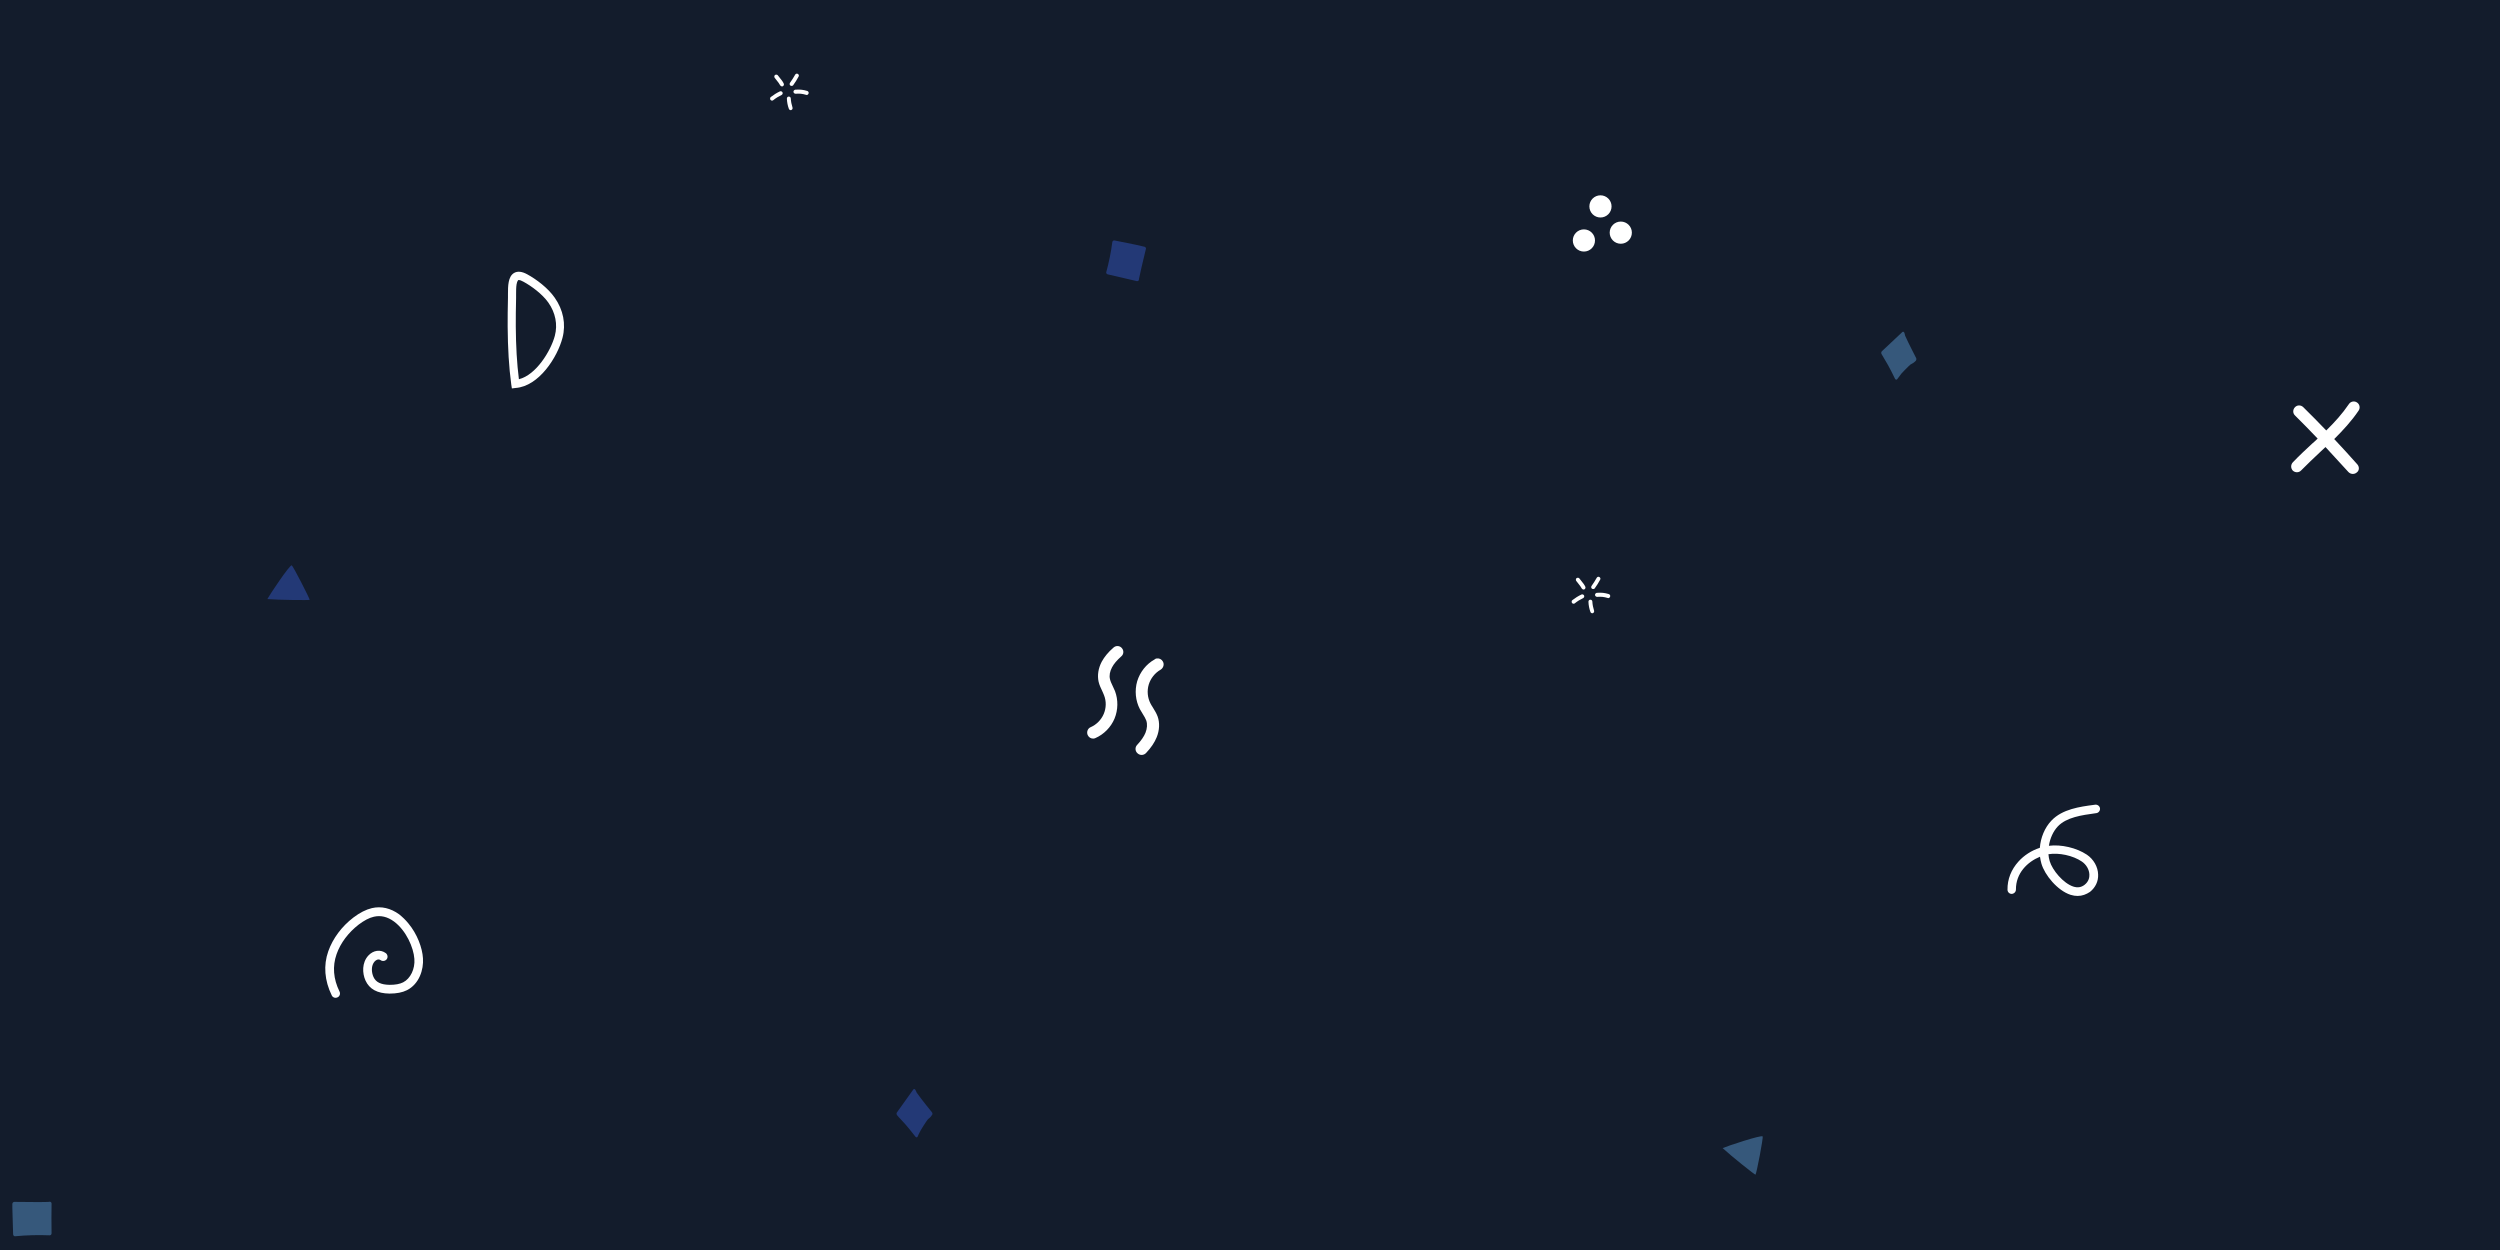
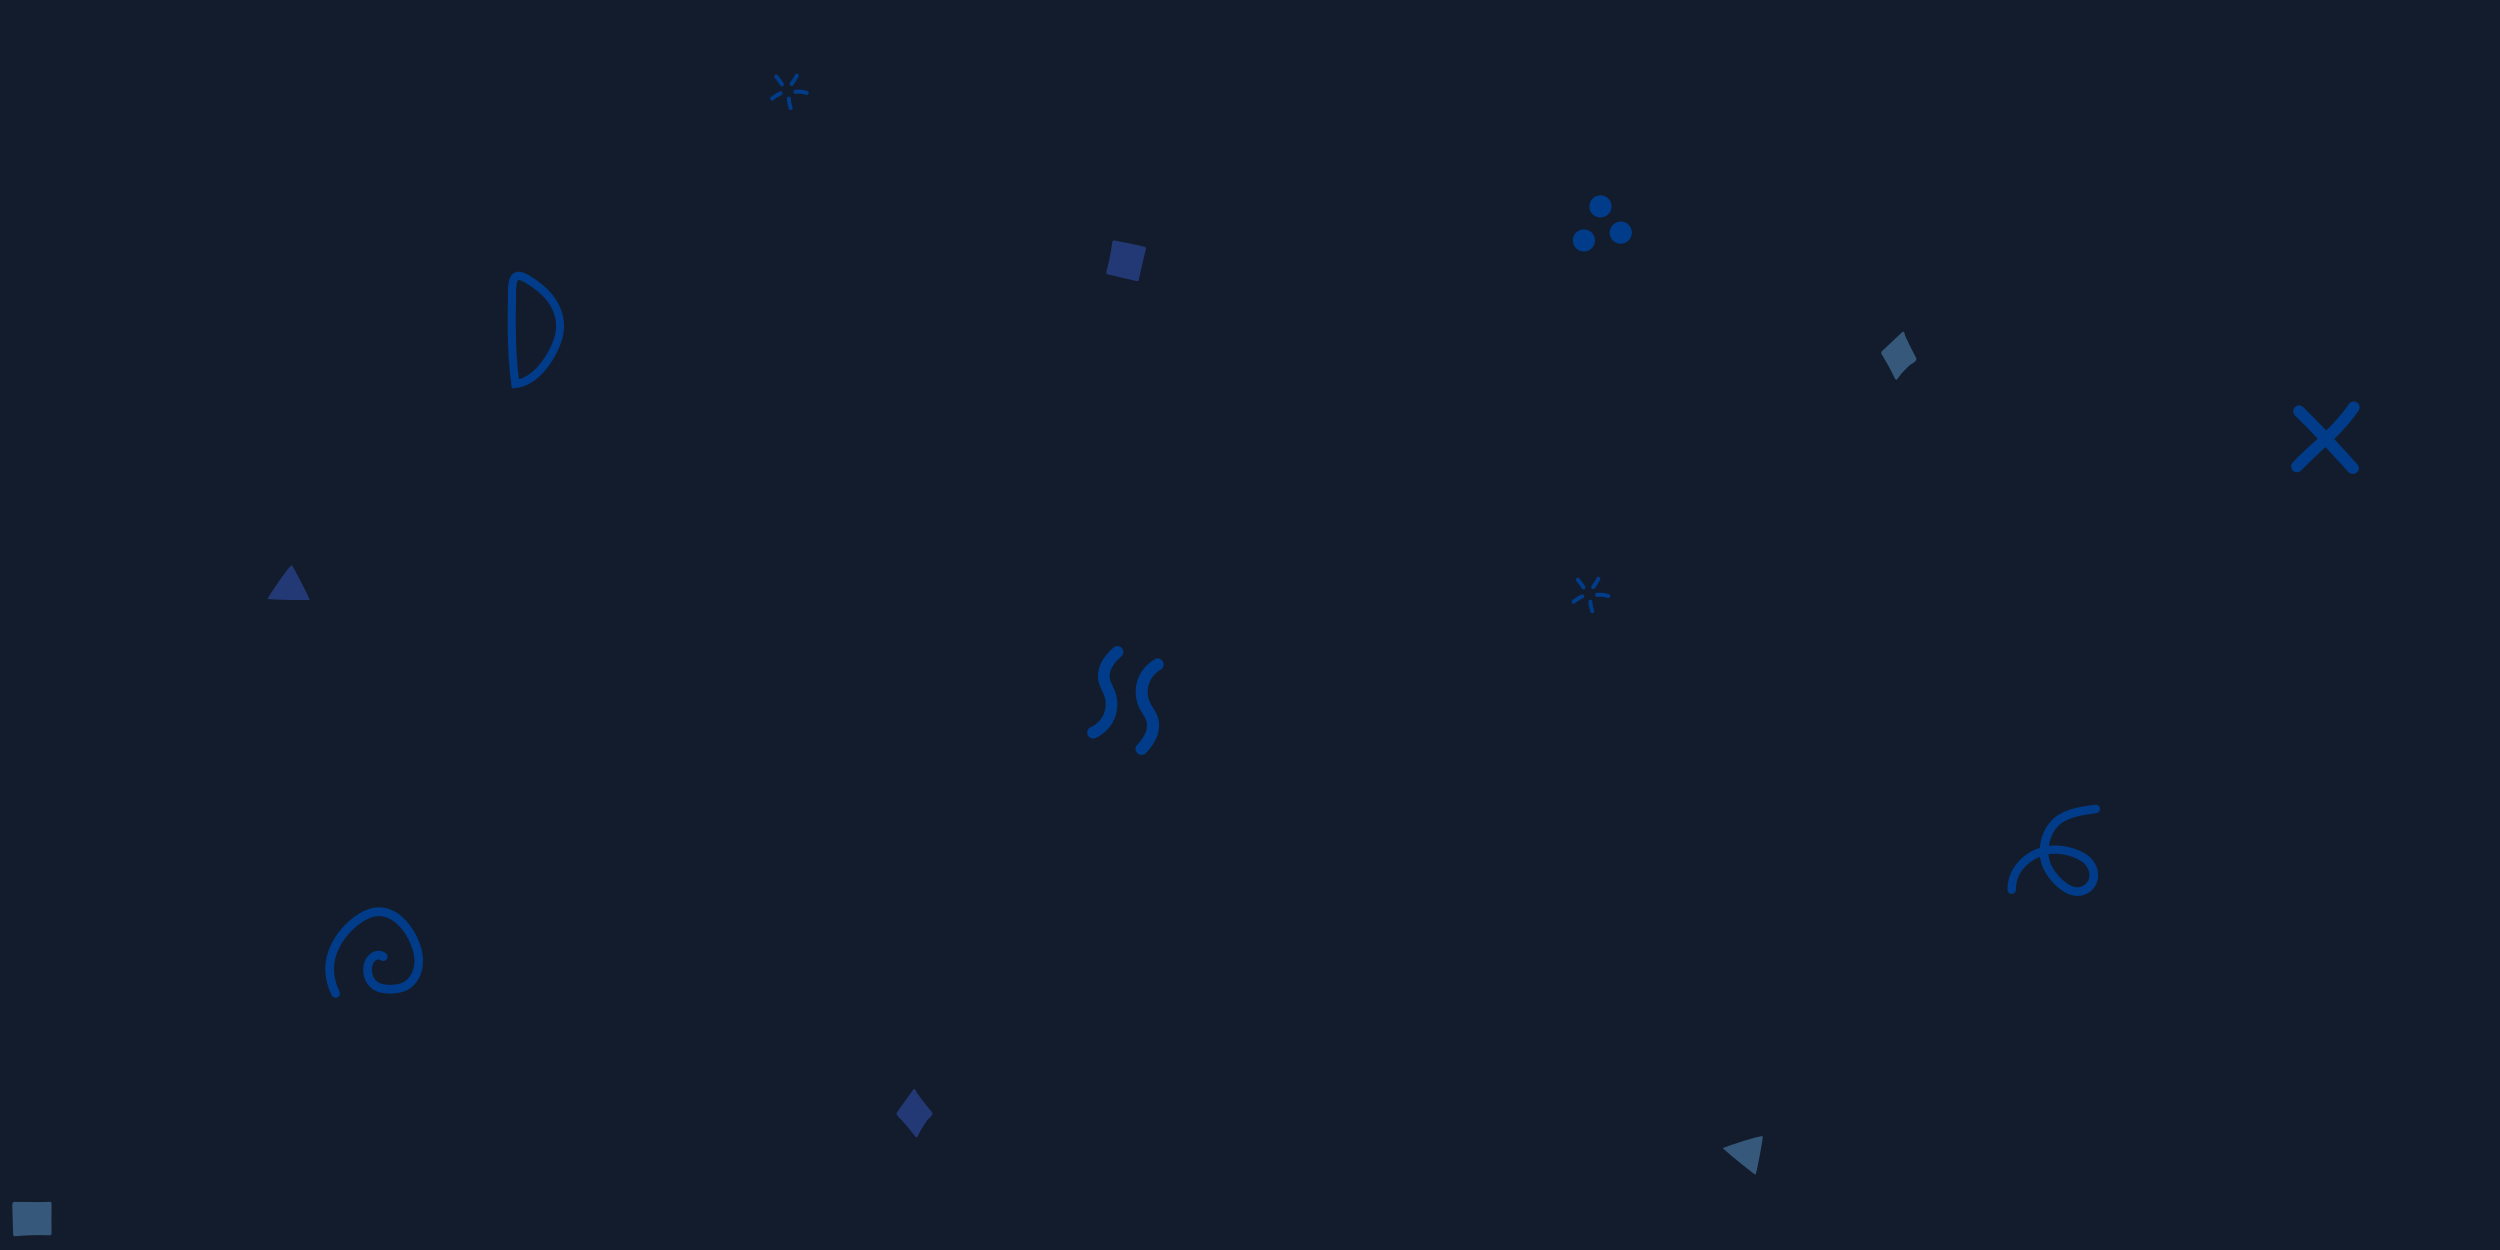
<svg xmlns="http://www.w3.org/2000/svg" width="659" height="329.5" viewBox="0 0 1600 800">
  <rect fill="#131C2C" width="1600" height="800" />
  <path fill="#36587B" d="M1102.5 734.8c2.5-1.2 24.8-8.6 25.6-7.5.5.7-3.9 23.8-4.6 24.5C1123.3 752.1 1107.5 739.5 1102.5 734.8zM1226.3 229.1c0-.1-4.9-9.4-7-14.2-.1-.3-.3-1.1-.4-1.6-.1-.4-.3-.7-.6-.9-.3-.2-.6-.1-.8.1l-13.1 12.3c0 0 0 0 0 0-.2.2-.3.5-.4.8 0 .3 0 .7.2 1 .1.1 1.4 2.5 2.1 3.6 2.4 3.7 6.5 12.1 6.5 12.2.2.3.4.5.7.6.3 0 .5-.1.7-.3 0 0 1.8-2.5 2.7-3.6 1.5-1.6 3-3.2 4.6-4.7 1.2-1.2 1.6-1.4 2.1-1.6.5-.3 1.1-.5 2.5-1.9C1226.5 230.4 1226.6 229.6 1226.3 229.1zM33 770.3C33 770.3 33 770.3 33 770.3c0-.7-.5-1.2-1.2-1.2-.1 0-.3 0-.4.1-1.6.2-14.3.1-22.2 0-.3 0-.6.1-.9.4-.2.2-.4.5-.4.9 0 .2 0 4.9.1 5.9l.4 13.6c0 .3.2.6.4.9.2.2.5.3.8.3 0 0 .1 0 .1 0 7.3-.7 14.7-.9 22-.6.3 0 .7-.1.9-.3.2-.2.4-.6.4-.9C32.9 783.3 32.9 776.2 33 770.3z" />
  <path fill="#233976" d="M171.1 383.4c1.3-2.5 14.3-22 15.6-21.6.8.3 11.5 21.2 11.5 22.1C198.1 384.2 177.9 384 171.1 383.4zM596.4 711.8c-.1-.1-6.7-8.2-9.7-12.5-.2-.3-.5-1-.7-1.5-.2-.4-.4-.7-.7-.8-.3-.1-.6 0-.8.3L574 712c0 0 0 0 0 0-.2.2-.2.5-.2.9 0 .3.2.7.4.9.1.1 1.8 2.2 2.8 3.1 3.1 3.1 8.8 10.5 8.9 10.6.2.3.5.4.8.4.3 0 .5-.2.6-.5 0 0 1.2-2.8 2-4.1 1.1-1.9 2.3-3.7 3.5-5.5.9-1.4 1.3-1.7 1.7-2 .5-.4 1-.7 2.1-2.4C596.9 713.1 596.8 712.3 596.4 711.8zM727.5 179.9C727.5 179.9 727.5 179.9 727.5 179.9c.6.2 1.3-.2 1.4-.8 0-.1 0-.2 0-.4.2-1.4 2.8-12.6 4.5-19.5.1-.3 0-.6-.2-.8-.2-.3-.5-.4-.8-.5-.2 0-4.7-1.1-5.7-1.3l-13.4-2.7c-.3-.1-.7 0-.9.2-.2.2-.4.4-.5.6 0 0 0 .1 0 .1-.8 6.5-2.2 13.1-3.9 19.4-.1.3 0 .6.2.9.2.3.5.4.8.5C714.8 176.9 721.7 178.5 727.5 179.9zM728.5 178.1c-.1-.1-.2-.2-.4-.2C728.3 177.9 728.4 178 728.5 178.1z" />
-   <g fill-opacity="1" fill="#FFF">
+   <g fill-opacity="1" fill="#003C89">
    <path d="M699.6 472.7c-1.5 0-2.8-.8-3.5-2.3-.8-1.9 0-4.2 1.9-5 3.7-1.6 6.8-4.7 8.4-8.5 1.6-3.8 1.7-8.1.2-11.9-.3-.9-.8-1.8-1.2-2.8-.8-1.7-1.8-3.7-2.3-5.9-.9-4.1-.2-8.6 2-12.8 1.7-3.1 4.1-6.1 7.6-9.1 1.6-1.4 4-1.2 5.3.4 1.4 1.6 1.2 4-.4 5.3-2.8 2.5-4.7 4.7-5.9 7-1.4 2.6-1.9 5.3-1.3 7.6.3 1.4 1 2.8 1.7 4.3.5 1.1 1 2.2 1.5 3.3 2.1 5.6 2 12-.3 17.6-2.3 5.5-6.8 10.1-12.3 12.5C700.6 472.6 700.1 472.7 699.6 472.7zM740.4 421.4c1.5-.2 3 .5 3.8 1.9 1.1 1.8.4 4.2-1.4 5.3-3.7 2.1-6.4 5.6-7.6 9.5-1.2 4-.8 8.4 1.1 12.1.4.9 1 1.7 1.6 2.7 1 1.7 2.2 3.5 3 5.7 1.4 4 1.2 8.7-.6 13.2-1.4 3.4-3.5 6.6-6.8 10.1-1.5 1.6-3.9 1.7-5.5.2-1.6-1.4-1.7-3.9-.2-5.4 2.6-2.8 4.3-5.3 5.3-7.7 1.1-2.8 1.3-5.6.5-7.9-.5-1.3-1.3-2.7-2.2-4.1-.6-1-1.3-2.1-1.9-3.2-2.8-5.4-3.4-11.9-1.7-17.8 1.8-5.9 5.8-11 11.2-14C739.4 421.6 739.9 421.4 740.4 421.4zM261.3 590.9c5.7 6.8 9 15.7 9.4 22.4.5 7.3-2.4 16.4-10.2 20.4-3 1.5-6.7 2.2-11.2 2.2-7.9-.1-12.9-2.9-15.4-8.4-2.1-4.7-2.3-11.4 1.8-15.9 3.2-3.5 7.8-4.1 11.2-1.6 1.2.9 1.5 2.7.6 3.9-.9 1.2-2.7 1.5-3.9.6-1.8-1.3-3.6.6-3.8.8-2.4 2.6-2.1 7-.8 9.9 1.5 3.4 4.7 5 10.4 5.1 3.6 0 6.4-.5 8.6-1.6 4.7-2.4 7.7-8.6 7.2-15-.5-7.3-5.3-18.2-13-23.9-4.2-3.1-8.5-4.1-12.9-3.1-3.1.7-6.2 2.4-9.7 5-6.6 5.1-11.7 11.8-14.2 19-2.7 7.7-2.1 15.8 1.9 23.9.7 1.4.1 3.1-1.3 3.7-1.4.7-3.1.1-3.7-1.3-4.6-9.4-5.4-19.2-2.2-28.2 2.9-8.2 8.6-15.9 16.1-21.6 4.1-3.1 8-5.1 11.8-6 6-1.4 12 0 17.5 4C257.6 586.9 259.6 588.8 261.3 590.9z" />
    <circle cx="1013.7" cy="153.9" r="7.1" />
    <circle cx="1024.3" cy="132.1" r="7.1" />
    <circle cx="1037.3" cy="148.9" r="7.1" />
    <path d="M1508.7 297.2c-4.8-5.4-9.7-10.8-14.8-16.2 5.6-5.6 11.1-11.5 15.6-18.2 1.2-1.7.7-4.1-1-5.2-1.7-1.2-4.1-.7-5.2 1-4.2 6.2-9.1 11.6-14.5 16.9-4.8-5-9.7-10-14.7-14.9-1.5-1.5-3.9-1.5-5.3 0-1.5 1.5-1.5 3.9 0 5.3 4.9 4.8 9.7 9.8 14.5 14.8-1.1 1.1-2.3 2.2-3.5 3.2-4.1 3.8-8.4 7.8-12.4 12-1.4 1.5-1.4 3.8 0 5.3 0 0 0 0 0 0 1.5 1.4 3.9 1.4 5.3-.1 3.9-4 8.1-7.9 12.1-11.7 1.2-1.1 2.3-2.2 3.5-3.3 4.9 5.3 9.8 10.6 14.6 15.9.1.1.1.1.2.2 1.4 1.4 3.7 1.5 5.2.2C1510 301.2 1510.1 298.8 1508.7 297.2zM327.6 248.6l-.4-2.6c-1.5-11.1-2.2-23.2-2.3-37 0-5.5 0-11.5.2-18.5 0-.7 0-1.5 0-2.3 0-5 0-11.2 3.9-13.5 2.2-1.3 5.1-1 8.5.9 5.7 3.1 13.2 8.7 17.5 14.9 5.5 7.8 7.3 16.9 5 25.7-3.2 12.3-15 31-30 32.1L327.6 248.6zM332.1 179.2c-.2 0-.3 0-.4.1-.1.1-.7.5-1.1 2.7-.3 1.9-.3 4.2-.3 6.3 0 .8 0 1.7 0 2.4-.2 6.9-.2 12.8-.2 18.3.1 12.5.7 23.5 2 33.7 11-2.7 20.4-18.1 23-27.8 1.9-7.2.4-14.8-4.2-21.3l0 0C347 188.1 340 183 335 180.3 333.6 179.5 332.6 179.2 332.1 179.2zM516.3 60.8c-.1 0-.2 0-.4-.1-2.4-.7-4-.9-6.7-.7-.7 0-1.3-.5-1.4-1.2 0-.7.5-1.3 1.2-1.4 3.1-.2 4.9 0 7.6.8.7.2 1.1.9.9 1.6C517.3 60.4 516.8 60.8 516.3 60.8zM506.1 70.5c-.5 0-1-.3-1.2-.8-.8-2.1-1.2-4.3-1.3-6.6 0-.7.5-1.3 1.2-1.3.7 0 1.3.5 1.3 1.2.1 2 .5 3.9 1.1 5.8.2.7-.1 1.4-.8 1.6C506.4 70.5 506.2 70.5 506.1 70.5zM494.1 64.4c-.4 0-.8-.2-1-.5-.4-.6-.3-1.4.2-1.8 1.8-1.4 3.7-2.6 5.8-3.6.6-.3 1.4 0 1.7.6.3.6 0 1.4-.6 1.7-1.9.9-3.7 2-5.3 3.3C494.7 64.3 494.4 64.4 494.1 64.4zM500.5 55.3c-.5 0-.9-.3-1.2-.7-.5-1-1.2-1.9-2.4-3.4-.3-.4-.7-.9-1.1-1.4-.4-.6-.3-1.4.2-1.8.6-.4 1.4-.3 1.8.2.4.5.8 1 1.1 1.4 1.3 1.6 2.1 2.6 2.7 3.9.3.6 0 1.4-.6 1.7C500.9 55.3 500.7 55.3 500.5 55.3zM506.7 55c-.3 0-.5-.1-.8-.2-.6-.4-.7-1.2-.3-1.8 1.2-1.7 2.3-3.4 3.3-5.2.3-.6 1.1-.9 1.7-.5.6.3.9 1.1.5 1.7-1 1.9-2.2 3.8-3.5 5.6C507.4 54.8 507.1 55 506.7 55zM1029.3 382.8c-.1 0-.2 0-.4-.1-2.4-.7-4-.9-6.7-.7-.7 0-1.3-.5-1.4-1.2 0-.7.5-1.3 1.2-1.4 3.1-.2 4.9 0 7.6.8.7.2 1.1.9.9 1.6C1030.3 382.4 1029.8 382.8 1029.3 382.8zM1019.1 392.5c-.5 0-1-.3-1.2-.8-.8-2.1-1.2-4.3-1.3-6.6 0-.7.5-1.3 1.2-1.3.7 0 1.3.5 1.3 1.2.1 2 .5 3.9 1.1 5.8.2.7-.1 1.4-.8 1.6C1019.4 392.5 1019.2 392.5 1019.1 392.5zM1007.1 386.4c-.4 0-.8-.2-1-.5-.4-.6-.3-1.4.2-1.8 1.8-1.4 3.7-2.6 5.8-3.6.6-.3 1.4 0 1.7.6.3.6 0 1.4-.6 1.7-1.9.9-3.7 2-5.3 3.3C1007.7 386.3 1007.4 386.4 1007.1 386.4zM1013.5 377.3c-.5 0-.9-.3-1.2-.7-.5-1-1.2-1.9-2.4-3.4-.3-.4-.7-.9-1.1-1.4-.4-.6-.3-1.4.2-1.8.6-.4 1.4-.3 1.8.2.4.5.8 1 1.1 1.4 1.3 1.6 2.1 2.6 2.7 3.9.3.6 0 1.4-.6 1.7C1013.9 377.3 1013.7 377.3 1013.5 377.3zM1019.7 377c-.3 0-.5-.1-.8-.2-.6-.4-.7-1.2-.3-1.8 1.2-1.7 2.3-3.4 3.3-5.2.3-.6 1.1-.9 1.7-.5.6.3.9 1.1.5 1.7-1 1.9-2.2 3.8-3.5 5.6C1020.4 376.8 1020.1 377 1019.7 377zM1329.7 573.4c-1.4 0-2.9-.2-4.5-.7-8.4-2.7-16.6-12.7-18.7-20-.4-1.4-.7-2.9-.9-4.4-8.1 3.3-15.5 10.6-15.4 21 0 1.5-1.2 2.7-2.7 2.8 0 0 0 0 0 0-1.5 0-2.7-1.2-2.7-2.7-.1-6.7 2.4-12.9 7-18 3.6-4 8.4-7.1 13.7-8.8.5-6.5 3.1-12.9 7.4-17.4 7-7.4 18.2-8.9 27.3-10.1l.7-.1c1.5-.2 2.9.9 3.1 2.3.2 1.5-.9 2.9-2.3 3.1l-.7.1c-8.6 1.2-18.4 2.5-24 8.4-3 3.2-5 7.7-5.7 12.4 7.9-1 17.7 1.3 24.3 5.7 4.3 2.9 7.1 7.8 7.2 12.7.2 4.3-1.7 8.3-5.2 11.1C1335.2 572.4 1332.6 573.4 1329.7 573.4zM1311 546.7c.1 1.5.4 3 .8 4.4 1.7 5.8 8.7 14.2 15.1 16.3 2.8.9 5.1.5 7.2-1.1 2.7-2.1 3.2-4.8 3.1-6.6-.1-3.2-2-6.4-4.8-8.3C1326.7 547.5 1317.7 545.6 1311 546.7z" />
  </g>
</svg>
